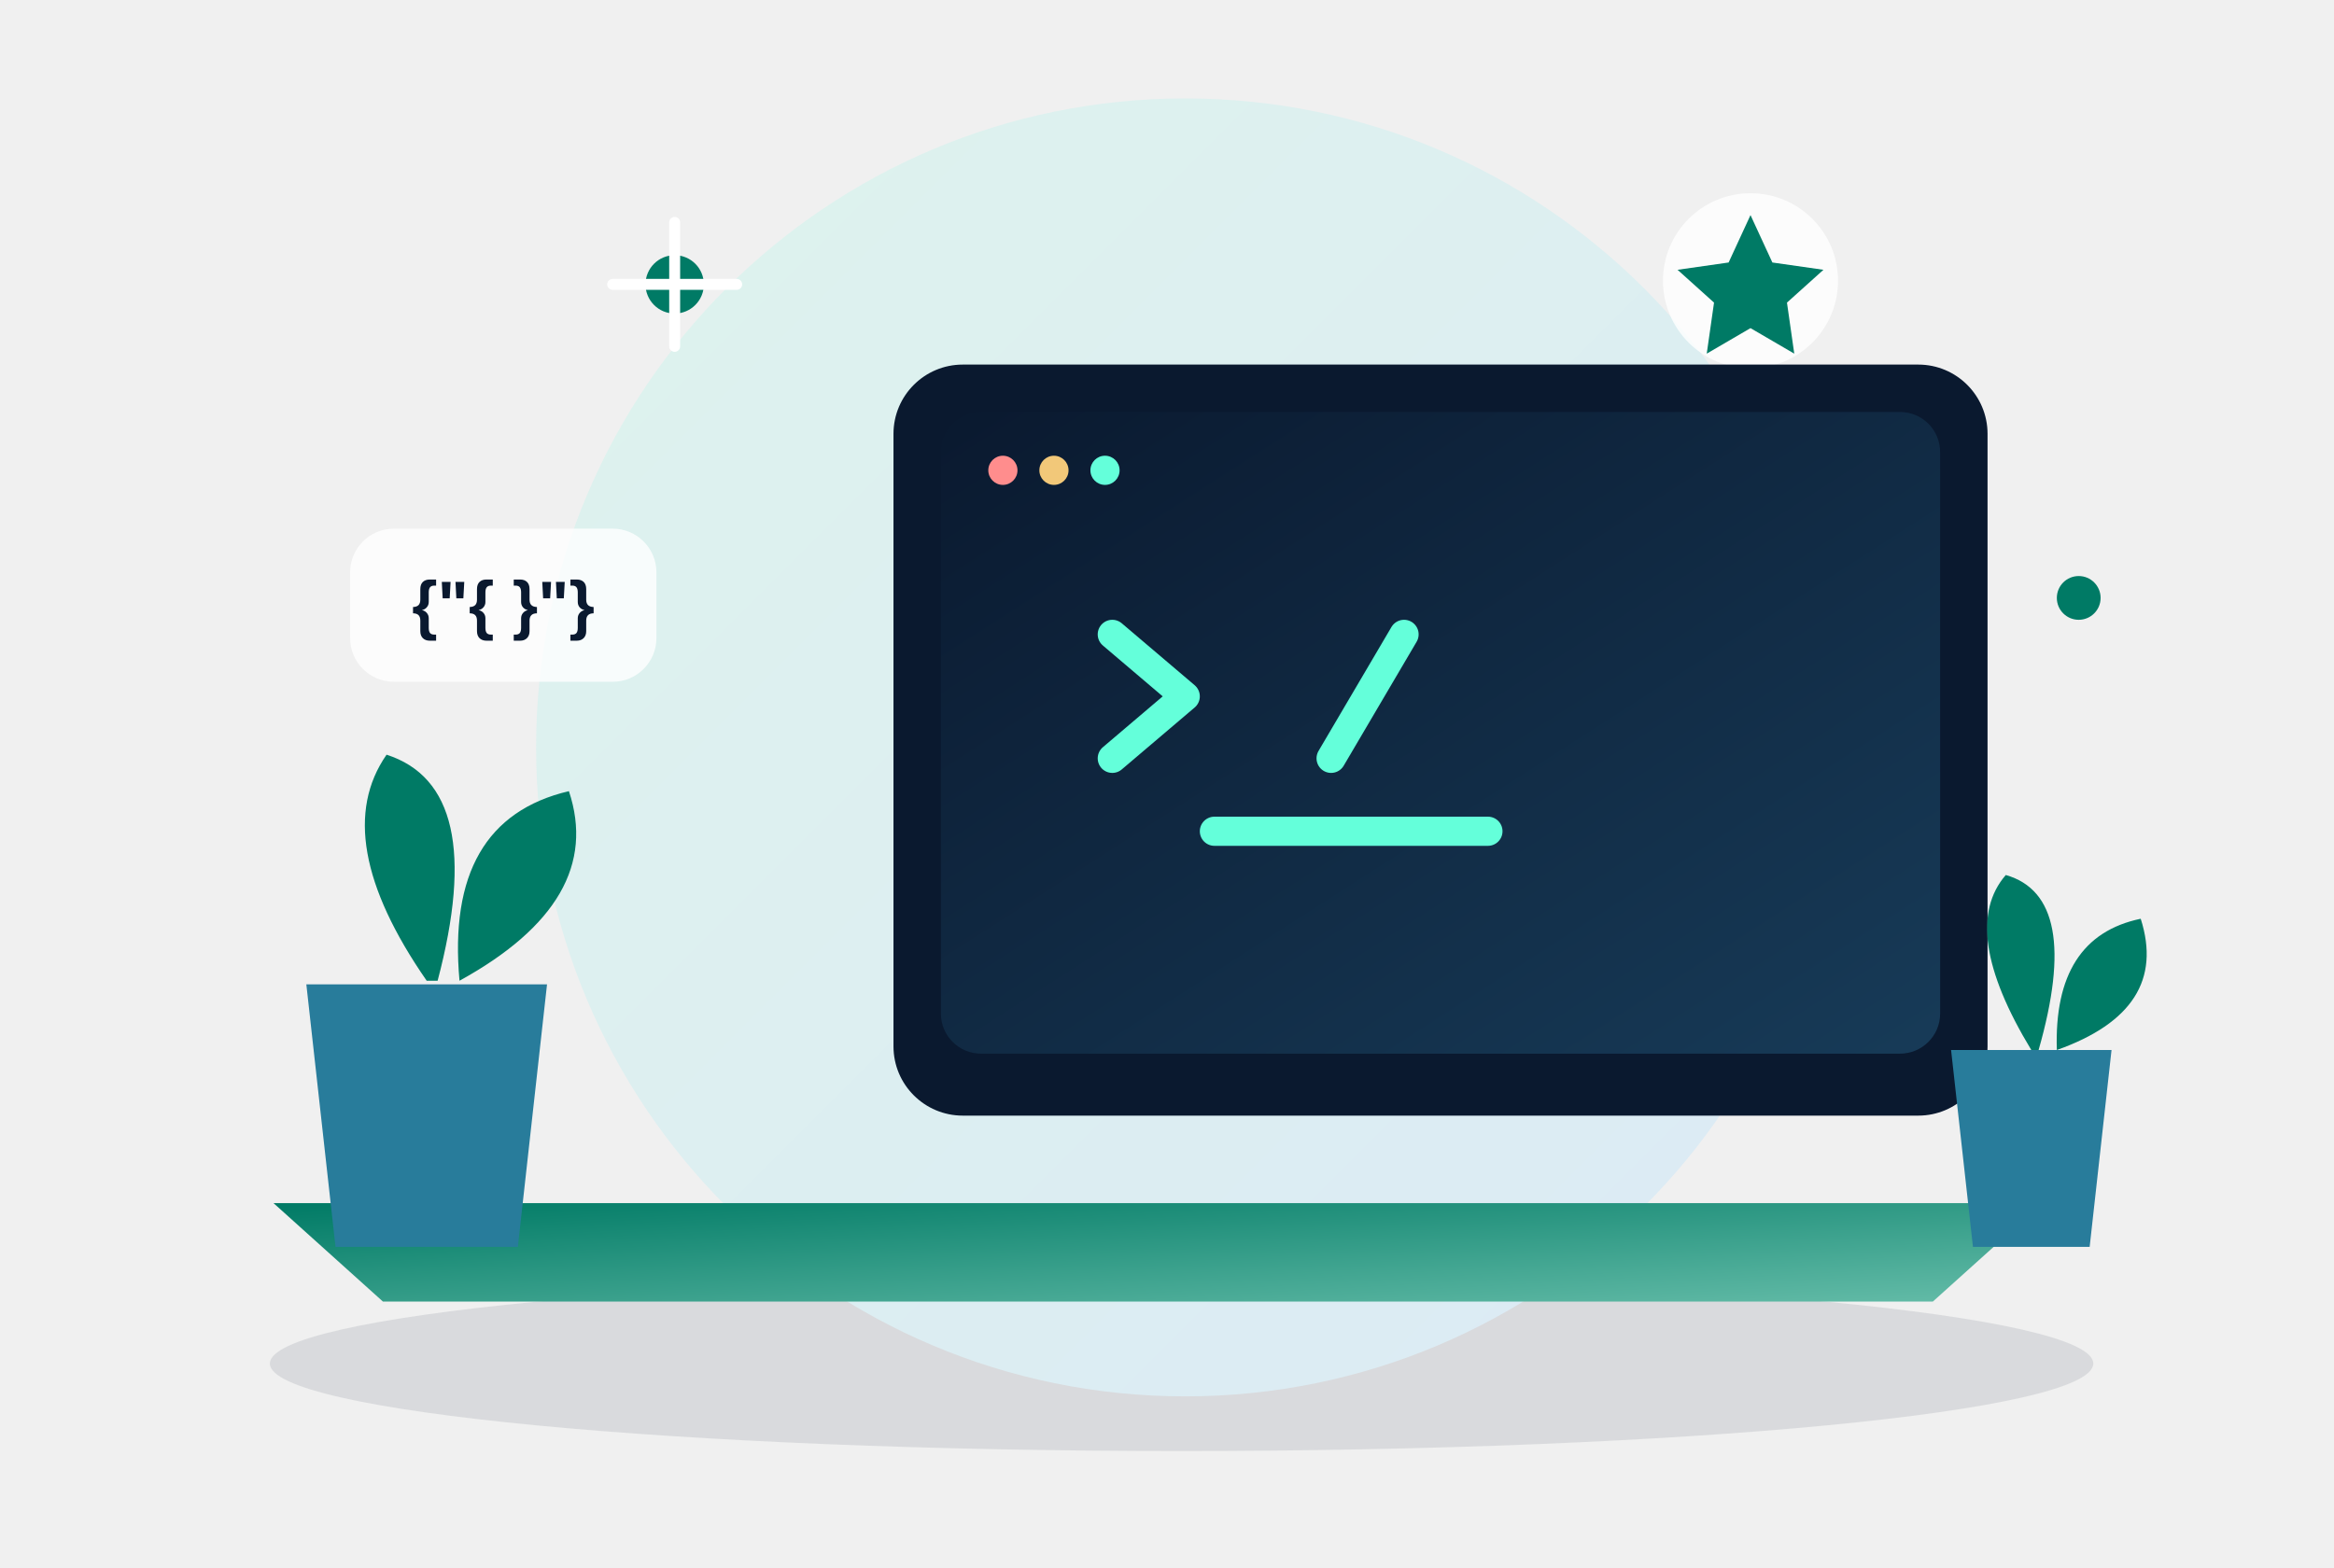
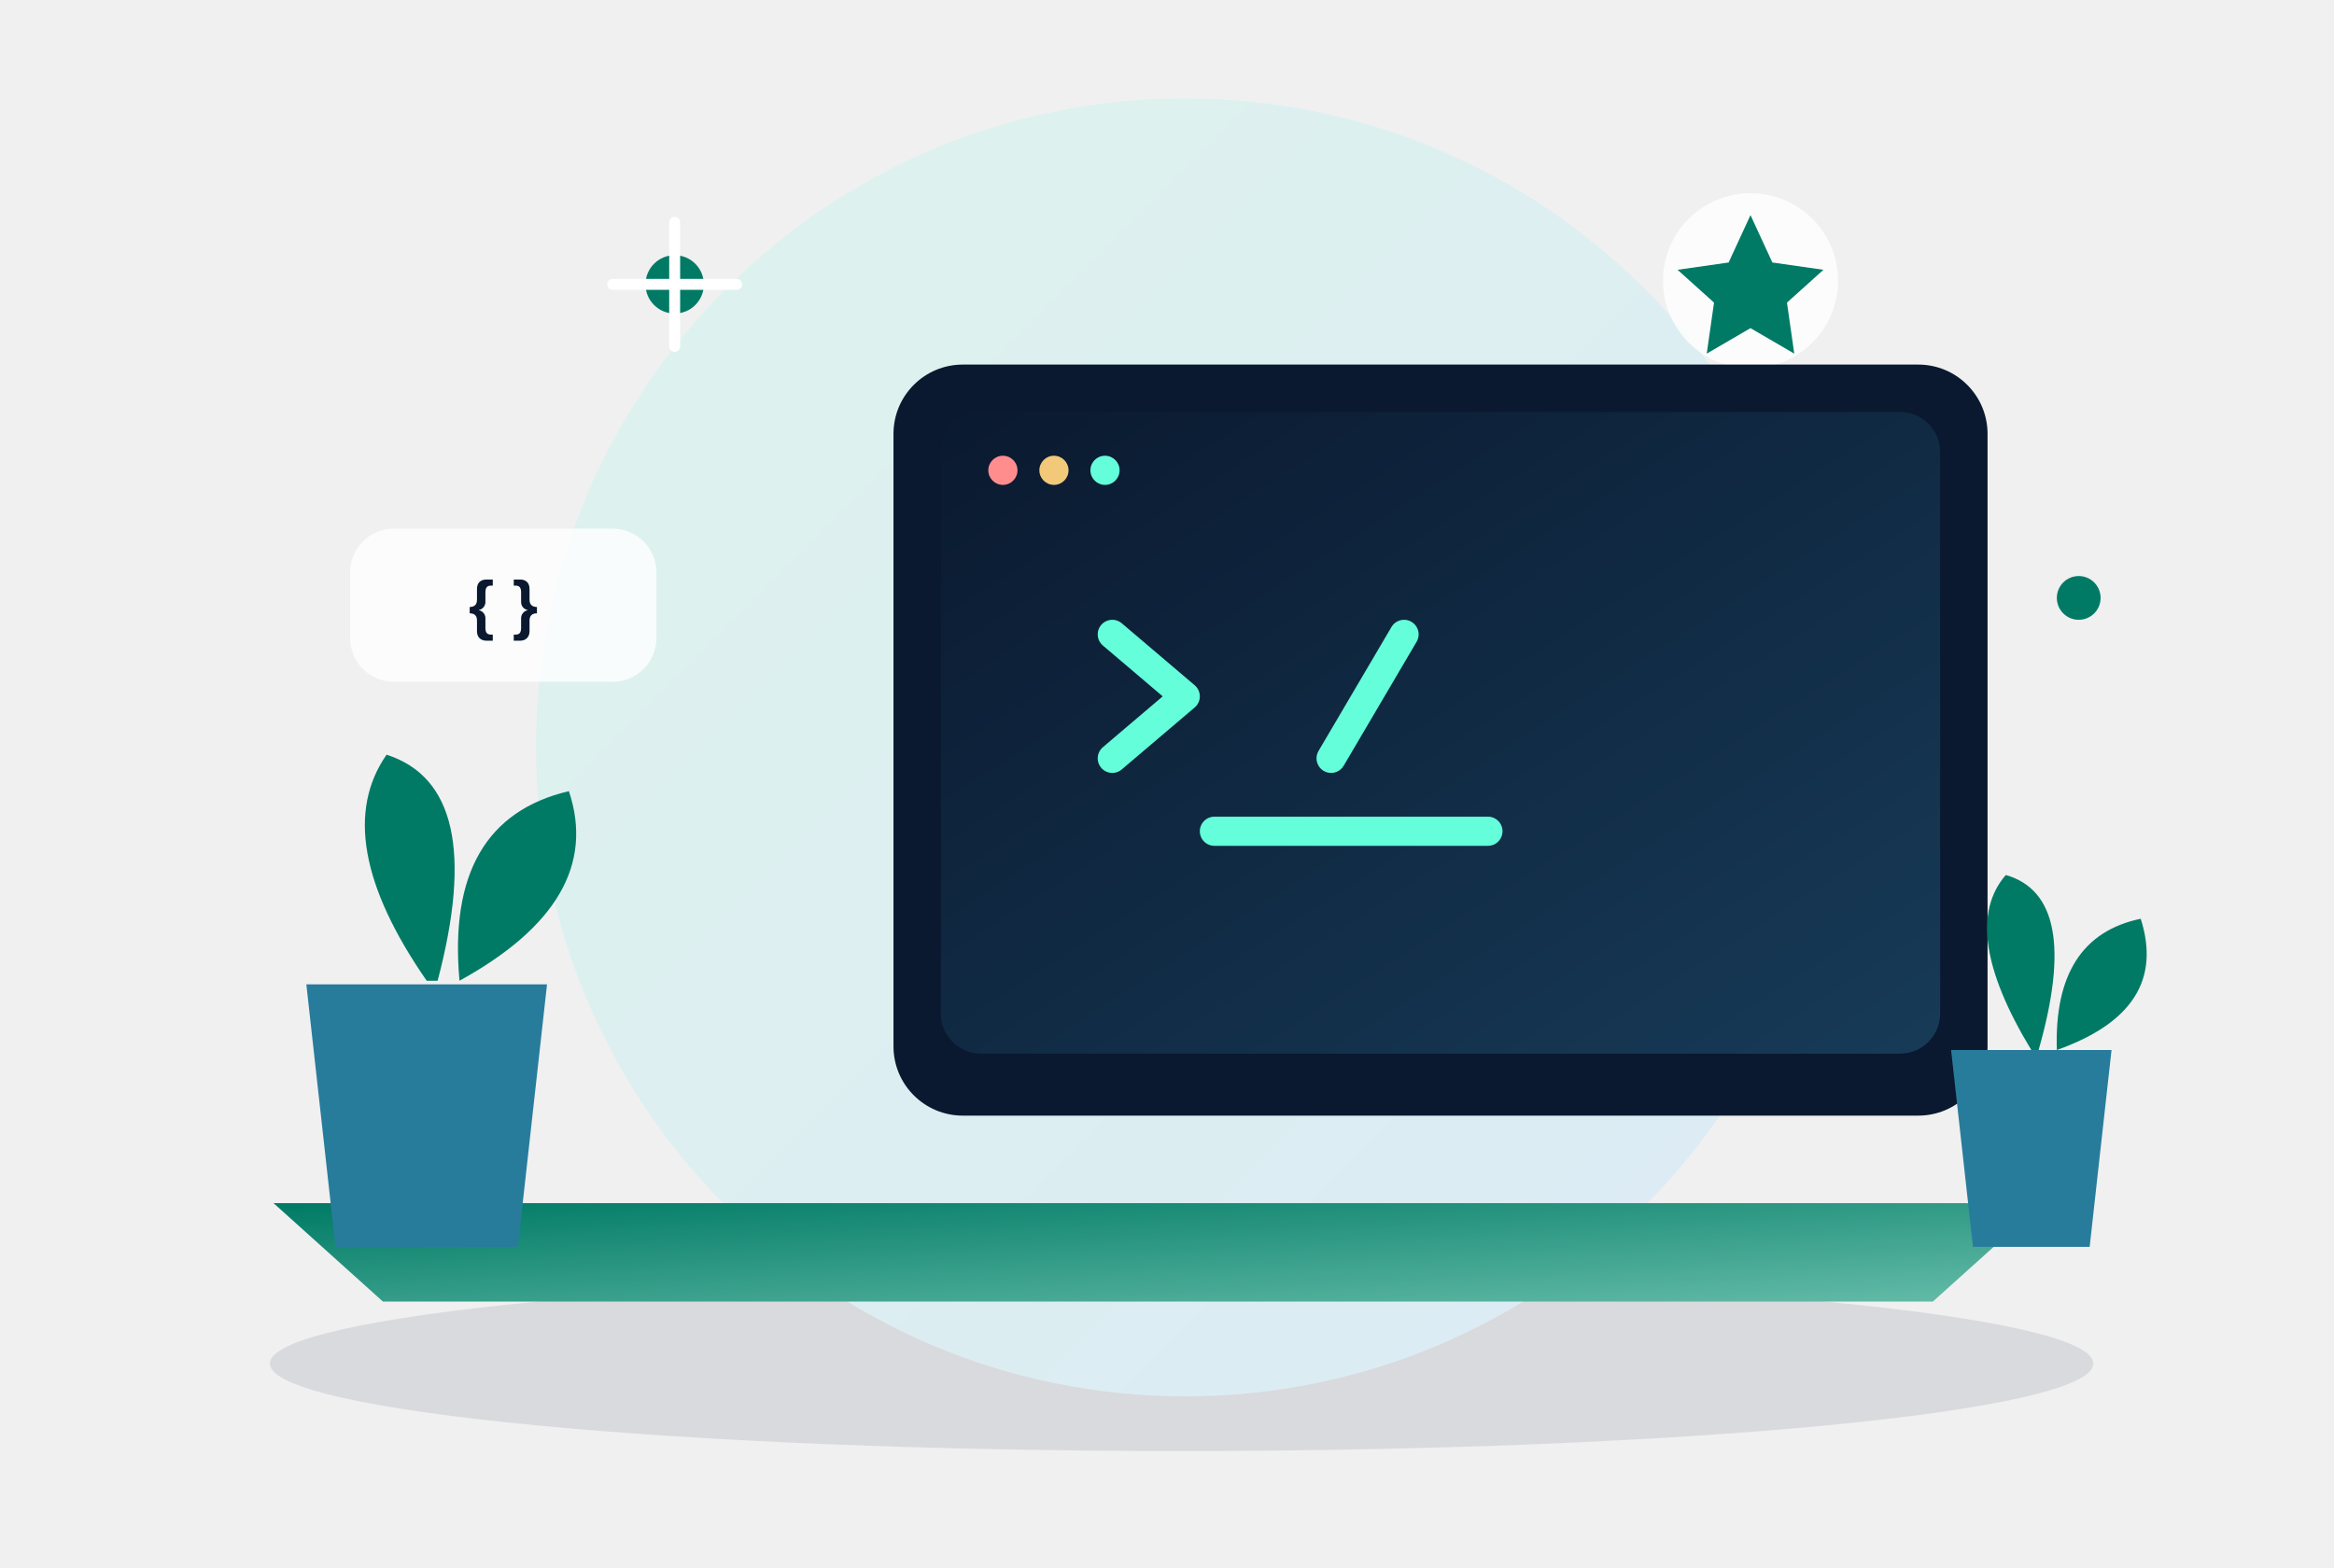
<svg xmlns="http://www.w3.org/2000/svg" viewBox="0 0 640 430" role="img" aria-labelledby="title desc">
  <defs>
    <linearGradient id="glow" x1="0" y1="0" x2="1" y2="1">
      <stop stop-color="#DDF3ED" />
      <stop offset="1" stop-color="#DCEAF5" />
    </linearGradient>
    <linearGradient id="screen" x1="0" y1="0" x2="1" y2="1">
      <stop stop-color="#0A192F" />
      <stop offset="1" stop-color="#173B58" />
    </linearGradient>
    <linearGradient id="desk" x1="0" y1="0" x2="1" y2="1">
      <stop stop-color="#007A65" />
      <stop offset="1" stop-color="#64BCA8" />
    </linearGradient>
  </defs>
  <ellipse cx="324" cy="374" rx="250" ry="24" fill="#0A192F" opacity=".10" />
  <circle cx="325" cy="205" r="178" fill="url(#glow)" />
  <circle cx="480" cy="77" r="24" fill="#FFFFFF" opacity=".8" />
  <path d="m480 59 6 13 14 2-10 9 2 14-12-7-12 7 2-14-10-9 14-2z" fill="#007A65" />
  <rect x="245" y="100" width="300" height="206" rx="19" fill="#0A192F" />
  <rect x="258" y="113" width="274" height="176" rx="11" fill="url(#screen)" />
  <circle cx="275" cy="129" r="4" fill="#FF8D8D" />
  <circle cx="289" cy="129" r="4" fill="#F2C879" />
  <circle cx="303" cy="129" r="4" fill="#64FFDA" />
  <path d="m305 174 20 17-20 17m80-34-20 34m-32 20h75" fill="none" stroke="#64FFDA" stroke-width="8" stroke-linecap="round" stroke-linejoin="round" />
  <path d="M385 306v24m-82 8h188l-20 14H320z" fill="#52738D" />
  <path d="M75 330h485l-30 27H105z" fill="url(#desk)" />
  <g transform="translate(84 215)">
    <path d="M0 55h66l-8 72H8z" fill="#287C9B" />
    <path d="M33 54Q6 15 22-8q28 9 14 62m6 0Q38 10 72 2q10 30-30 52" fill="#007A65" />
  </g>
  <g transform="translate(535 260)">
    <path d="M0 28h44l-6 54H6z" fill="#287C9B" />
    <path d="M22 28Q2-5 15-20q21 6 9 48m5 0Q28-3 52-8q8 25-23 36" fill="#007A65" />
  </g>
  <g fill="#007A65">
    <circle cx="185" cy="78" r="8" />
    <circle cx="570" cy="164" r="6" />
  </g>
  <path d="M185 61v34m-17-17h34" stroke="#FFFFFF" stroke-width="3" stroke-linecap="round" />
  <rect x="96" y="145" width="84" height="42" rx="12" fill="#FFFFFF" opacity=".8" />
-   <text x="138" y="172" text-anchor="middle" font-family="Arial,sans-serif" font-size="18" font-weight="700" fill="#0A192F">{"{ }"}</text>
+   <text x="138" y="172" text-anchor="middle" font-family="Arial,sans-serif" font-size="18" font-weight="700" fill="#0A192F">{ }</text>
</svg>
